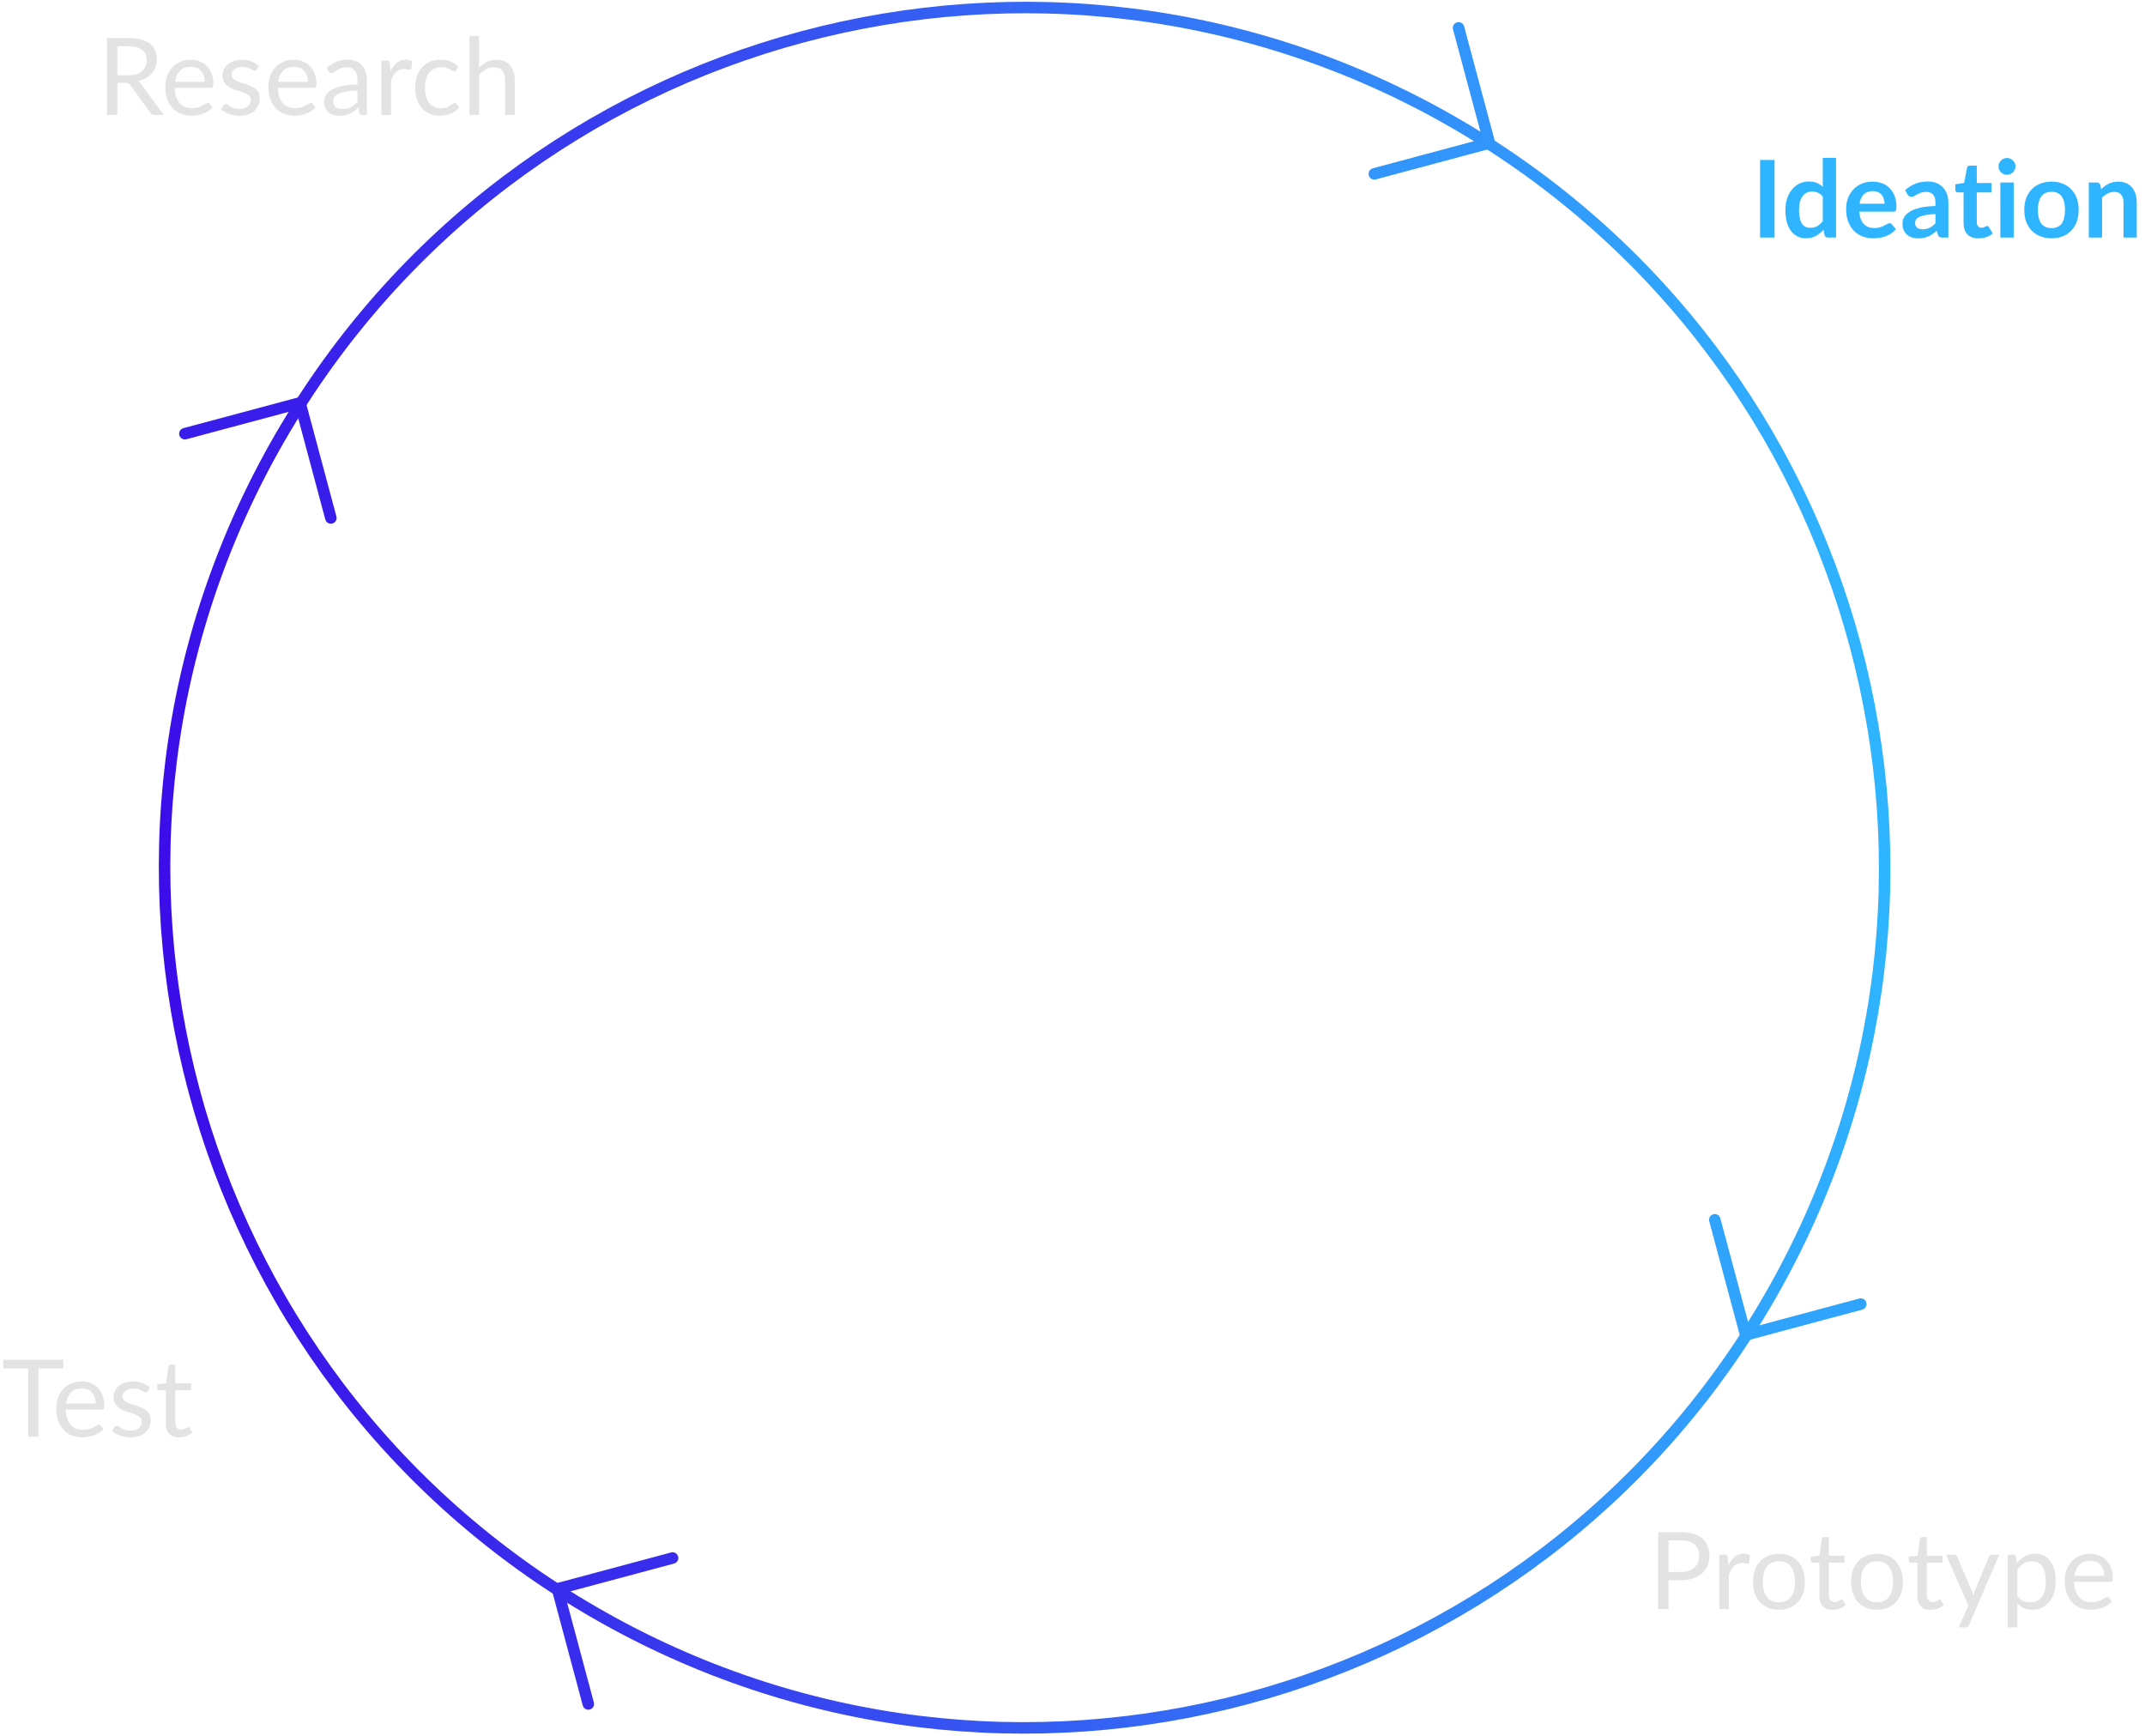
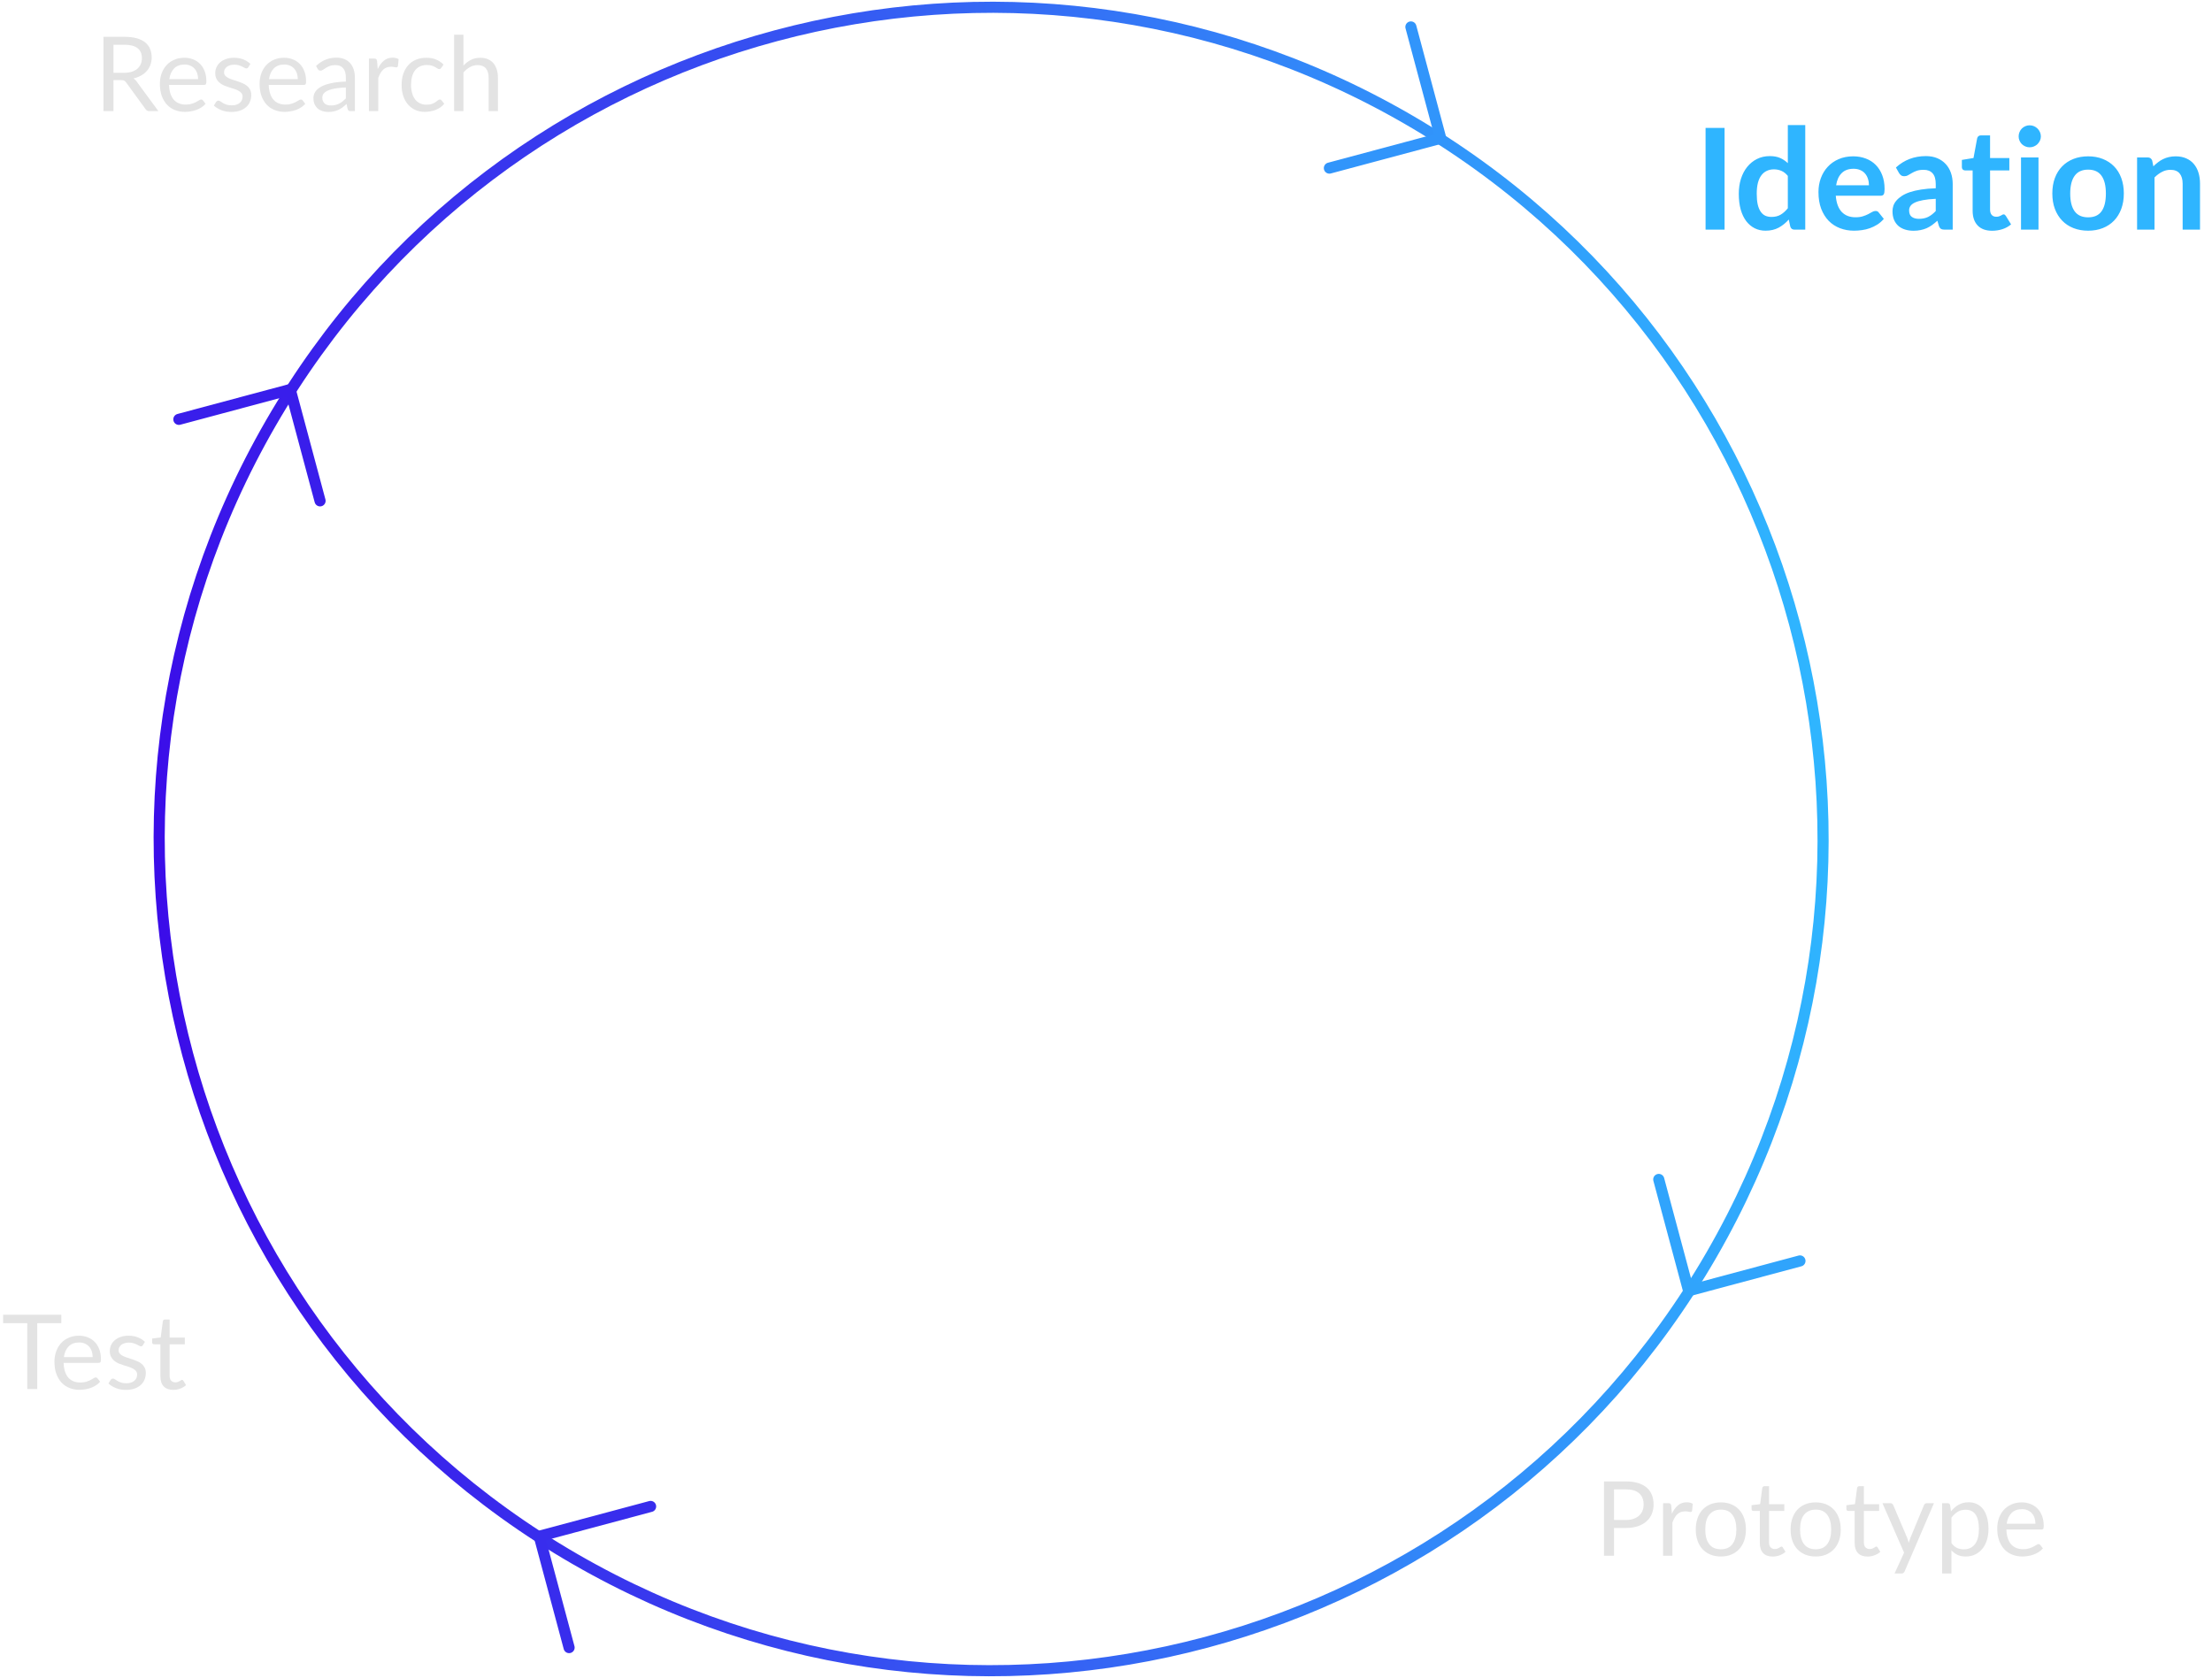
- <svg xmlns="http://www.w3.org/2000/svg" width="560px" height="453px" viewBox="0 0 560 453" version="1.1">
+ <svg xmlns="http://www.w3.org/2000/svg" width="597px" height="453px" viewBox="0 0 597 453" version="1.1">
  <defs>
    <linearGradient x1="22.173%" y1="7.734%" x2="79.963%" y2="92.425%" id="linearGradient-1">
      <stop stop-color="#2FB7FF" offset="0%" />
      <stop stop-color="#3B09E8" offset="100%" />
    </linearGradient>
  </defs>
  <g id="FOMC" stroke="none" stroke-width="1" fill="none" fill-rule="evenodd">
    <g id="Desktop-HD-Copy" transform="translate(-2581, -6157)">
      <g id="design-process-ideation" transform="translate(2511, 6046)">
        <g id="Group" transform="translate(337.4996, 337.5013) rotate(120) translate(-337.4996, -337.5013) translate(90.99964, 91.00133)" stroke-width="3">
          <circle id="Oval" stroke="url(#linearGradient-1)" cx="246.5" cy="246.5" r="224.5" />
          <polyline id="Path" stroke="#391EEB" stroke-linecap="round" transform="translate(247, 471) scale(-1, 1) rotate(-90) translate(-247, -471) " points="225 460 247 482 269 460" />
          <polyline id="Path" stroke="#30A4FC" stroke-linecap="round" transform="translate(247, 22.5) rotate(-90) translate(-247, -22.5) " points="225 11.5 247 33.5 269 11.5" />
          <polyline id="Path" stroke="#3195FB" stroke-linecap="round" transform="translate(22, 247) scale(-1, 1) rotate(-180) translate(-22, -247) " points="0 236 22 258 44 236" />
          <polyline id="Path" stroke="#382DED" stroke-linecap="round" transform="translate(470.5, 247) scale(-1, 1) translate(-470.5, -247) " points="448.5 236 470.5 258 492.5 236" />
        </g>
-         <g id="Group" transform="translate(527, 145)" fill="#2FB5FF" font-family="Lato-Bold, Lato" font-size="28" font-weight="bold">
+         <g id="Group" transform="translate(527, 135)" fill="#2FB5FF" font-family="Lato-Bold, Lato" font-size="38" font-weight="bold">
          <text id="Ideation">
-             <tspan x="0.257" y="28">Ideation</tspan>
+             <tspan x="0.257" y="38">Ideation</tspan>
          </text>
        </g>
        <g id="Group" transform="translate(95, 113)" fill="#E3E3E3" font-family="Lato-Regular, Lato" font-size="28" font-weight="normal">
          <text id="Research">
            <tspan x="0.363" y="28">Research</tspan>
          </text>
        </g>
        <g id="Group" transform="translate(500, 503)" fill="#E3E3E3" font-family="Lato-Regular, Lato" font-size="28" font-weight="normal">
          <text id="Prototype">
            <tspan x="0.335" y="28">Prototype</tspan>
          </text>
        </g>
        <g id="Group" transform="translate(70, 458)" fill="#E3E3E3" font-family="Lato-Regular, Lato" font-size="28" font-weight="normal">
          <text id="Test">
            <tspan x="0.421" y="28">Test</tspan>
          </text>
        </g>
      </g>
    </g>
  </g>
</svg>
